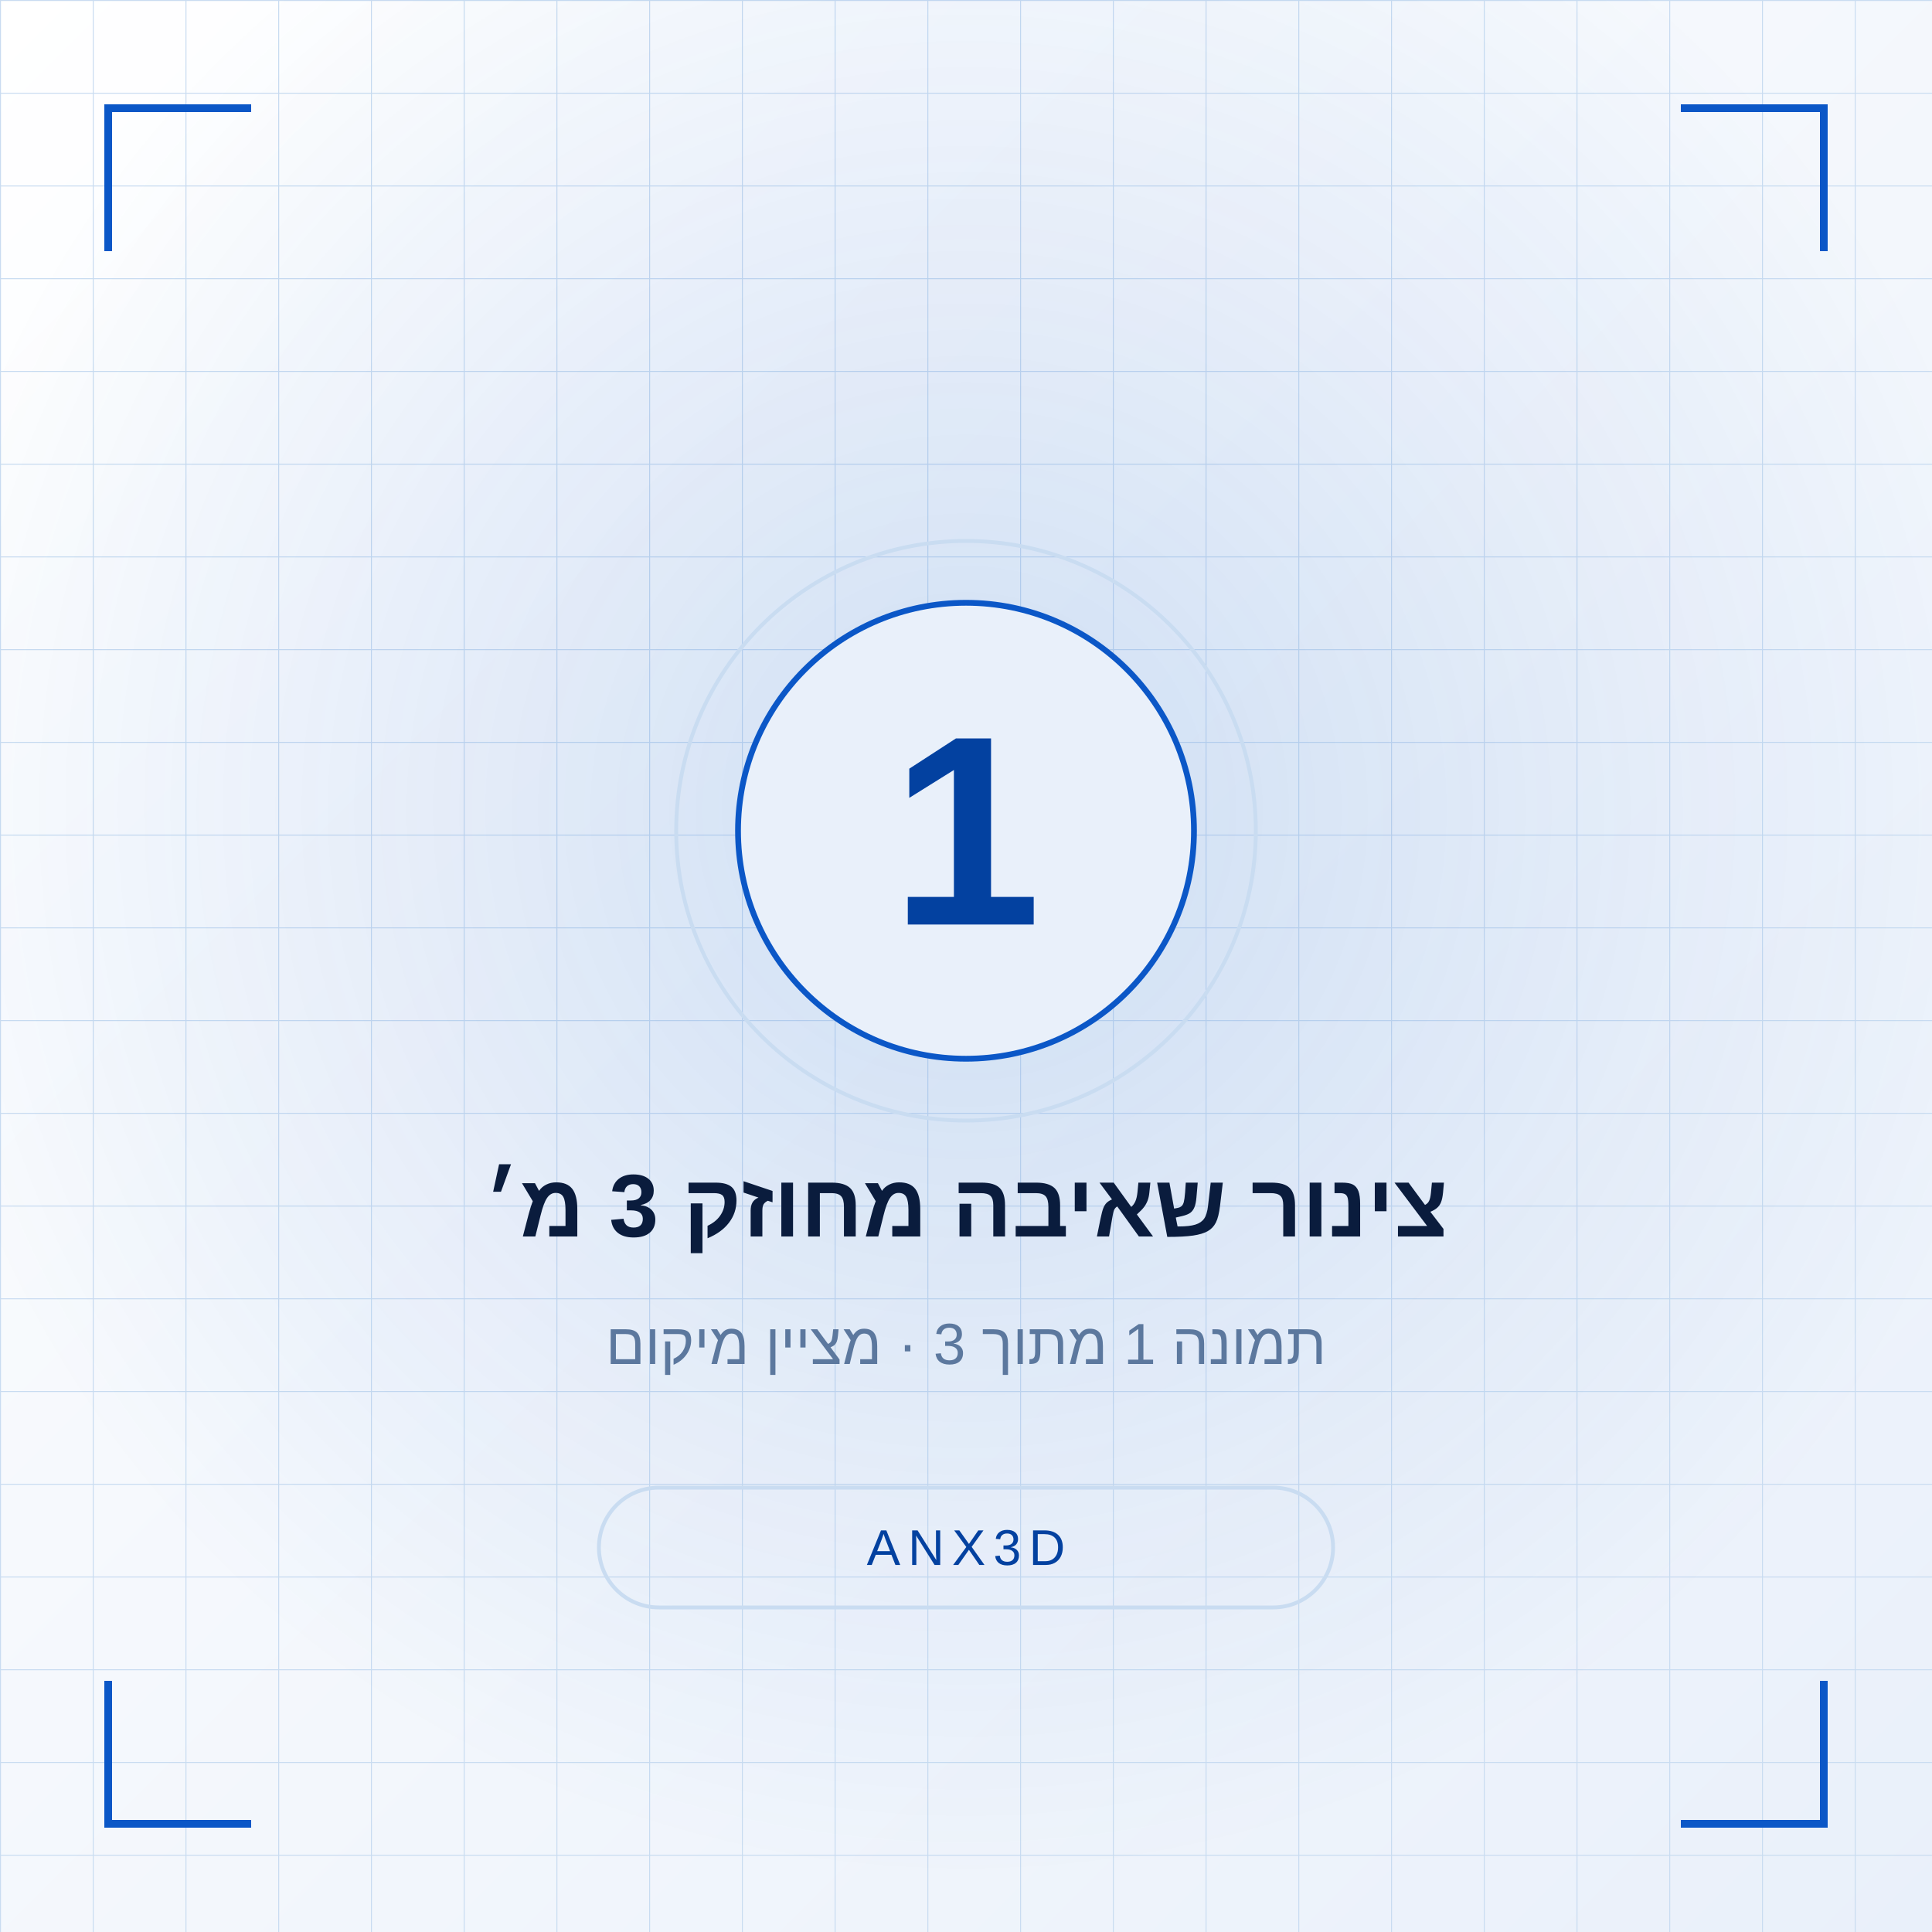
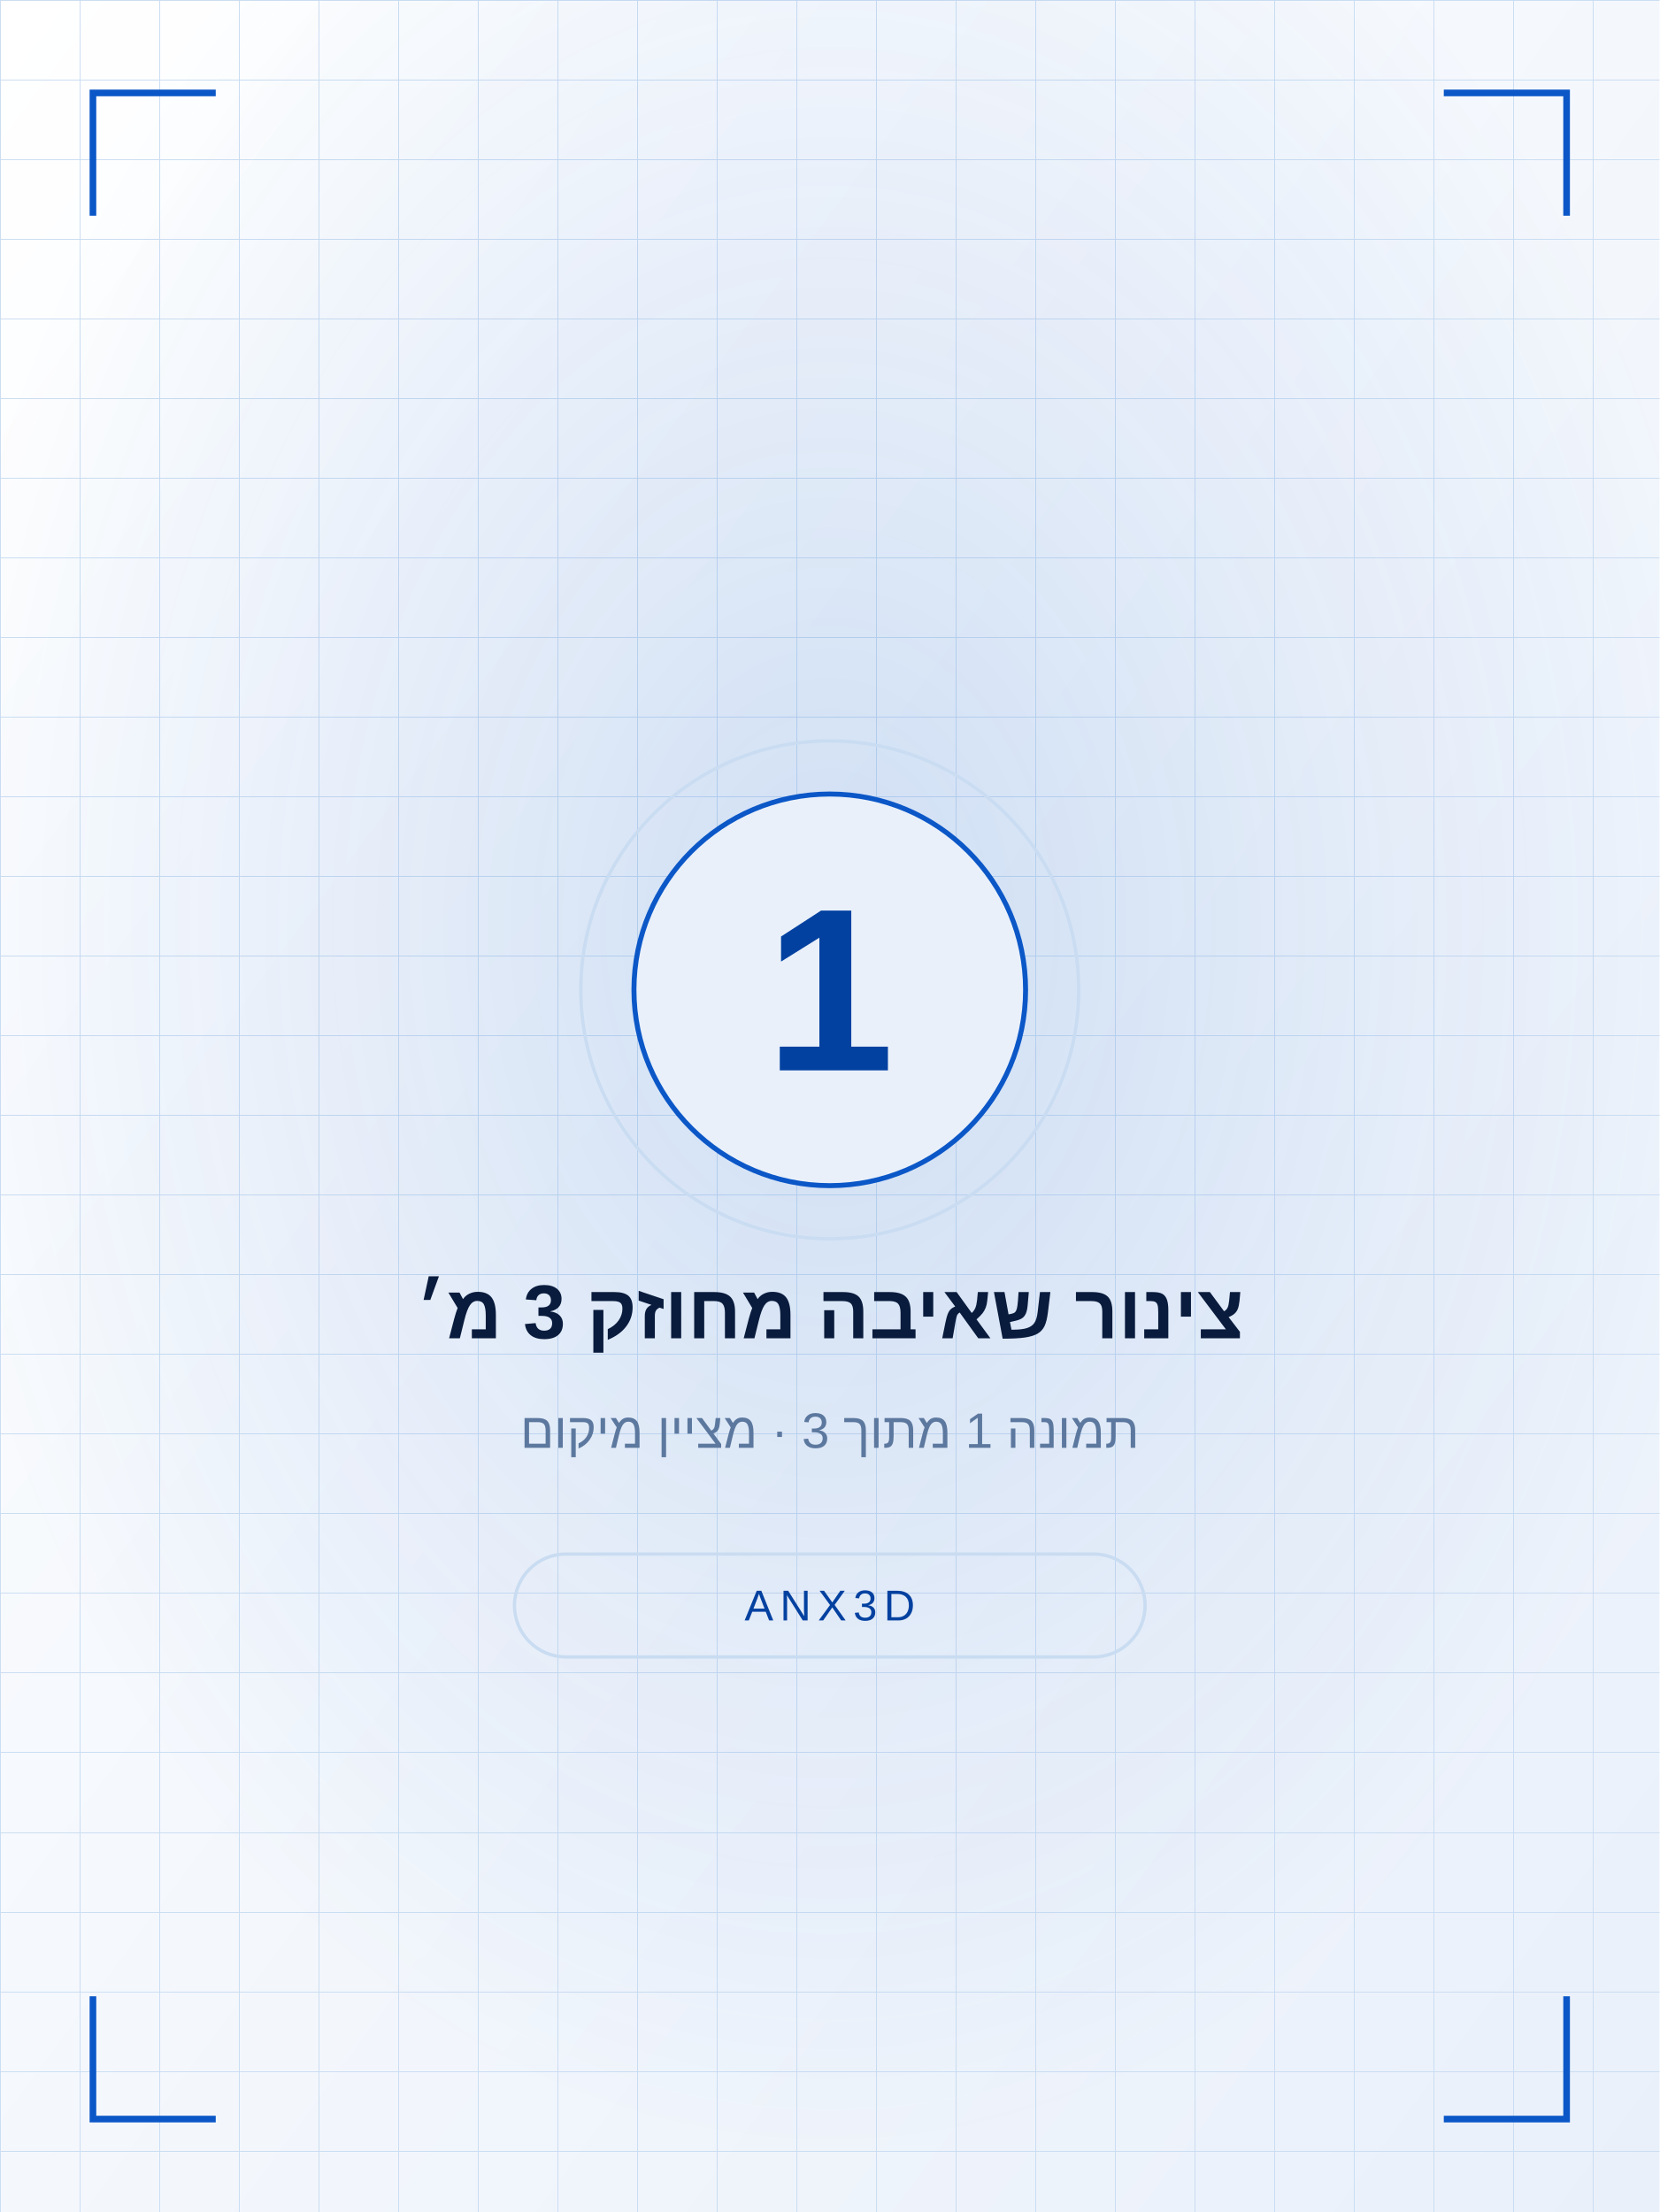
- <svg xmlns="http://www.w3.org/2000/svg" width="1000" height="1000" viewBox="0 0 1000 1000" role="img" aria-label="צינור שאיבה מחוזק 3 מ׳ — תמונה 1 מתוך 3 (מציין מיקום)">
+ <svg xmlns="http://www.w3.org/2000/svg" width="1000" height="1333" viewBox="0 0 1000 1333" role="img" aria-label="צינור שאיבה מחוזק 3 מ׳ — תמונה 1 מתוך 3 (מציין מיקום)">
  <defs>
    <linearGradient id="bg" x1="0" y1="0" x2="1" y2="1">
      <stop offset="0%" stop-color="#ffffff" />
      <stop offset="100%" stop-color="#e9f0fa" />
    </linearGradient>
    <pattern id="grid" width="48" height="48" patternUnits="userSpaceOnUse">
      <path d="M48 0H0V48" fill="none" stroke="#c9dcf1" stroke-width="1" />
    </pattern>
    <radialGradient id="glow" cx="50%" cy="42%" r="55%">
      <stop offset="0%" stop-color="#0b57c7" stop-opacity="0.16" />
      <stop offset="100%" stop-color="#0b57c7" stop-opacity="0" />
    </radialGradient>
  </defs>
-   <rect width="1000" height="1000" fill="url(#bg)" />
-   <rect width="1000" height="1000" fill="url(#grid)" />
-   <rect width="1000" height="1000" fill="url(#glow)" />
+   <rect width="1000" height="1333" fill="url(#bg)" />
+   <rect width="1000" height="1333" fill="url(#grid)" />
+   <rect width="1000" height="1333" fill="url(#glow)" />
  <path d="M56 128V56h72" fill="none" stroke="#0b57c7" stroke-width="4" stroke-linecap="square" />
  <path d="M872 56h72v72" fill="none" stroke="#0b57c7" stroke-width="4" stroke-linecap="square" />
-   <path d="M944 872v72h-72" fill="none" stroke="#0b57c7" stroke-width="4" stroke-linecap="square" />
-   <path d="M128 944H56v-72" fill="none" stroke="#0b57c7" stroke-width="4" stroke-linecap="square" />
-   <circle cx="500" cy="430" r="150" fill="none" stroke="#c9dcf1" stroke-width="2" />
-   <circle cx="500" cy="430" r="118" fill="#e9f0fa" stroke="#0b57c7" stroke-width="3" />
-   <text x="500" y="430" text-anchor="middle" dominant-baseline="central" font-family="Heebo, Arial, sans-serif" font-size="140" font-weight="700" fill="#0341a0">1</text>
-   <text x="500" y="640" text-anchor="middle" direction="rtl" font-family="Heebo, Arial, sans-serif" font-size="46" font-weight="700" fill="#0a1c3d">צינור שאיבה מחוזק 3 מ׳</text>
-   <text x="500" y="706" text-anchor="middle" direction="rtl" font-family="Heebo, Arial, sans-serif" font-size="30" fill="#5c789e">תמונה 1 מתוך 3 · מציין מיקום</text>
-   <rect x="310" y="770" width="380" height="62" rx="31" fill="none" stroke="#c9dcf1" stroke-width="2" />
-   <text x="500" y="801" text-anchor="middle" dominant-baseline="central" font-family="Heebo, Arial, sans-serif" font-size="26" letter-spacing="4" fill="#0341a0">ANX3D</text>
+   <path d="M944 1205v72h-72" fill="none" stroke="#0b57c7" stroke-width="4" stroke-linecap="square" />
+   <path d="M128 1277H56v-72" fill="none" stroke="#0b57c7" stroke-width="4" stroke-linecap="square" />
+   <circle cx="500" cy="596.5" r="150" fill="none" stroke="#c9dcf1" stroke-width="2" />
+   <circle cx="500" cy="596.5" r="118" fill="#e9f0fa" stroke="#0b57c7" stroke-width="3" />
+   <text x="500" y="596.5" text-anchor="middle" dominant-baseline="central" font-family="Heebo, Arial, sans-serif" font-size="140" font-weight="700" fill="#0341a0">1</text>
+   <text x="500" y="806.5" text-anchor="middle" direction="rtl" font-family="Heebo, Arial, sans-serif" font-size="46" font-weight="700" fill="#0a1c3d">צינור שאיבה מחוזק 3 מ׳</text>
+   <text x="500" y="872.5" text-anchor="middle" direction="rtl" font-family="Heebo, Arial, sans-serif" font-size="30" fill="#5c789e">תמונה 1 מתוך 3 · מציין מיקום</text>
+   <rect x="310" y="936.5" width="380" height="62" rx="31" fill="none" stroke="#c9dcf1" stroke-width="2" />
+   <text x="500" y="967.5" text-anchor="middle" dominant-baseline="central" font-family="Heebo, Arial, sans-serif" font-size="26" letter-spacing="4" fill="#0341a0">ANX3D</text>
</svg>
